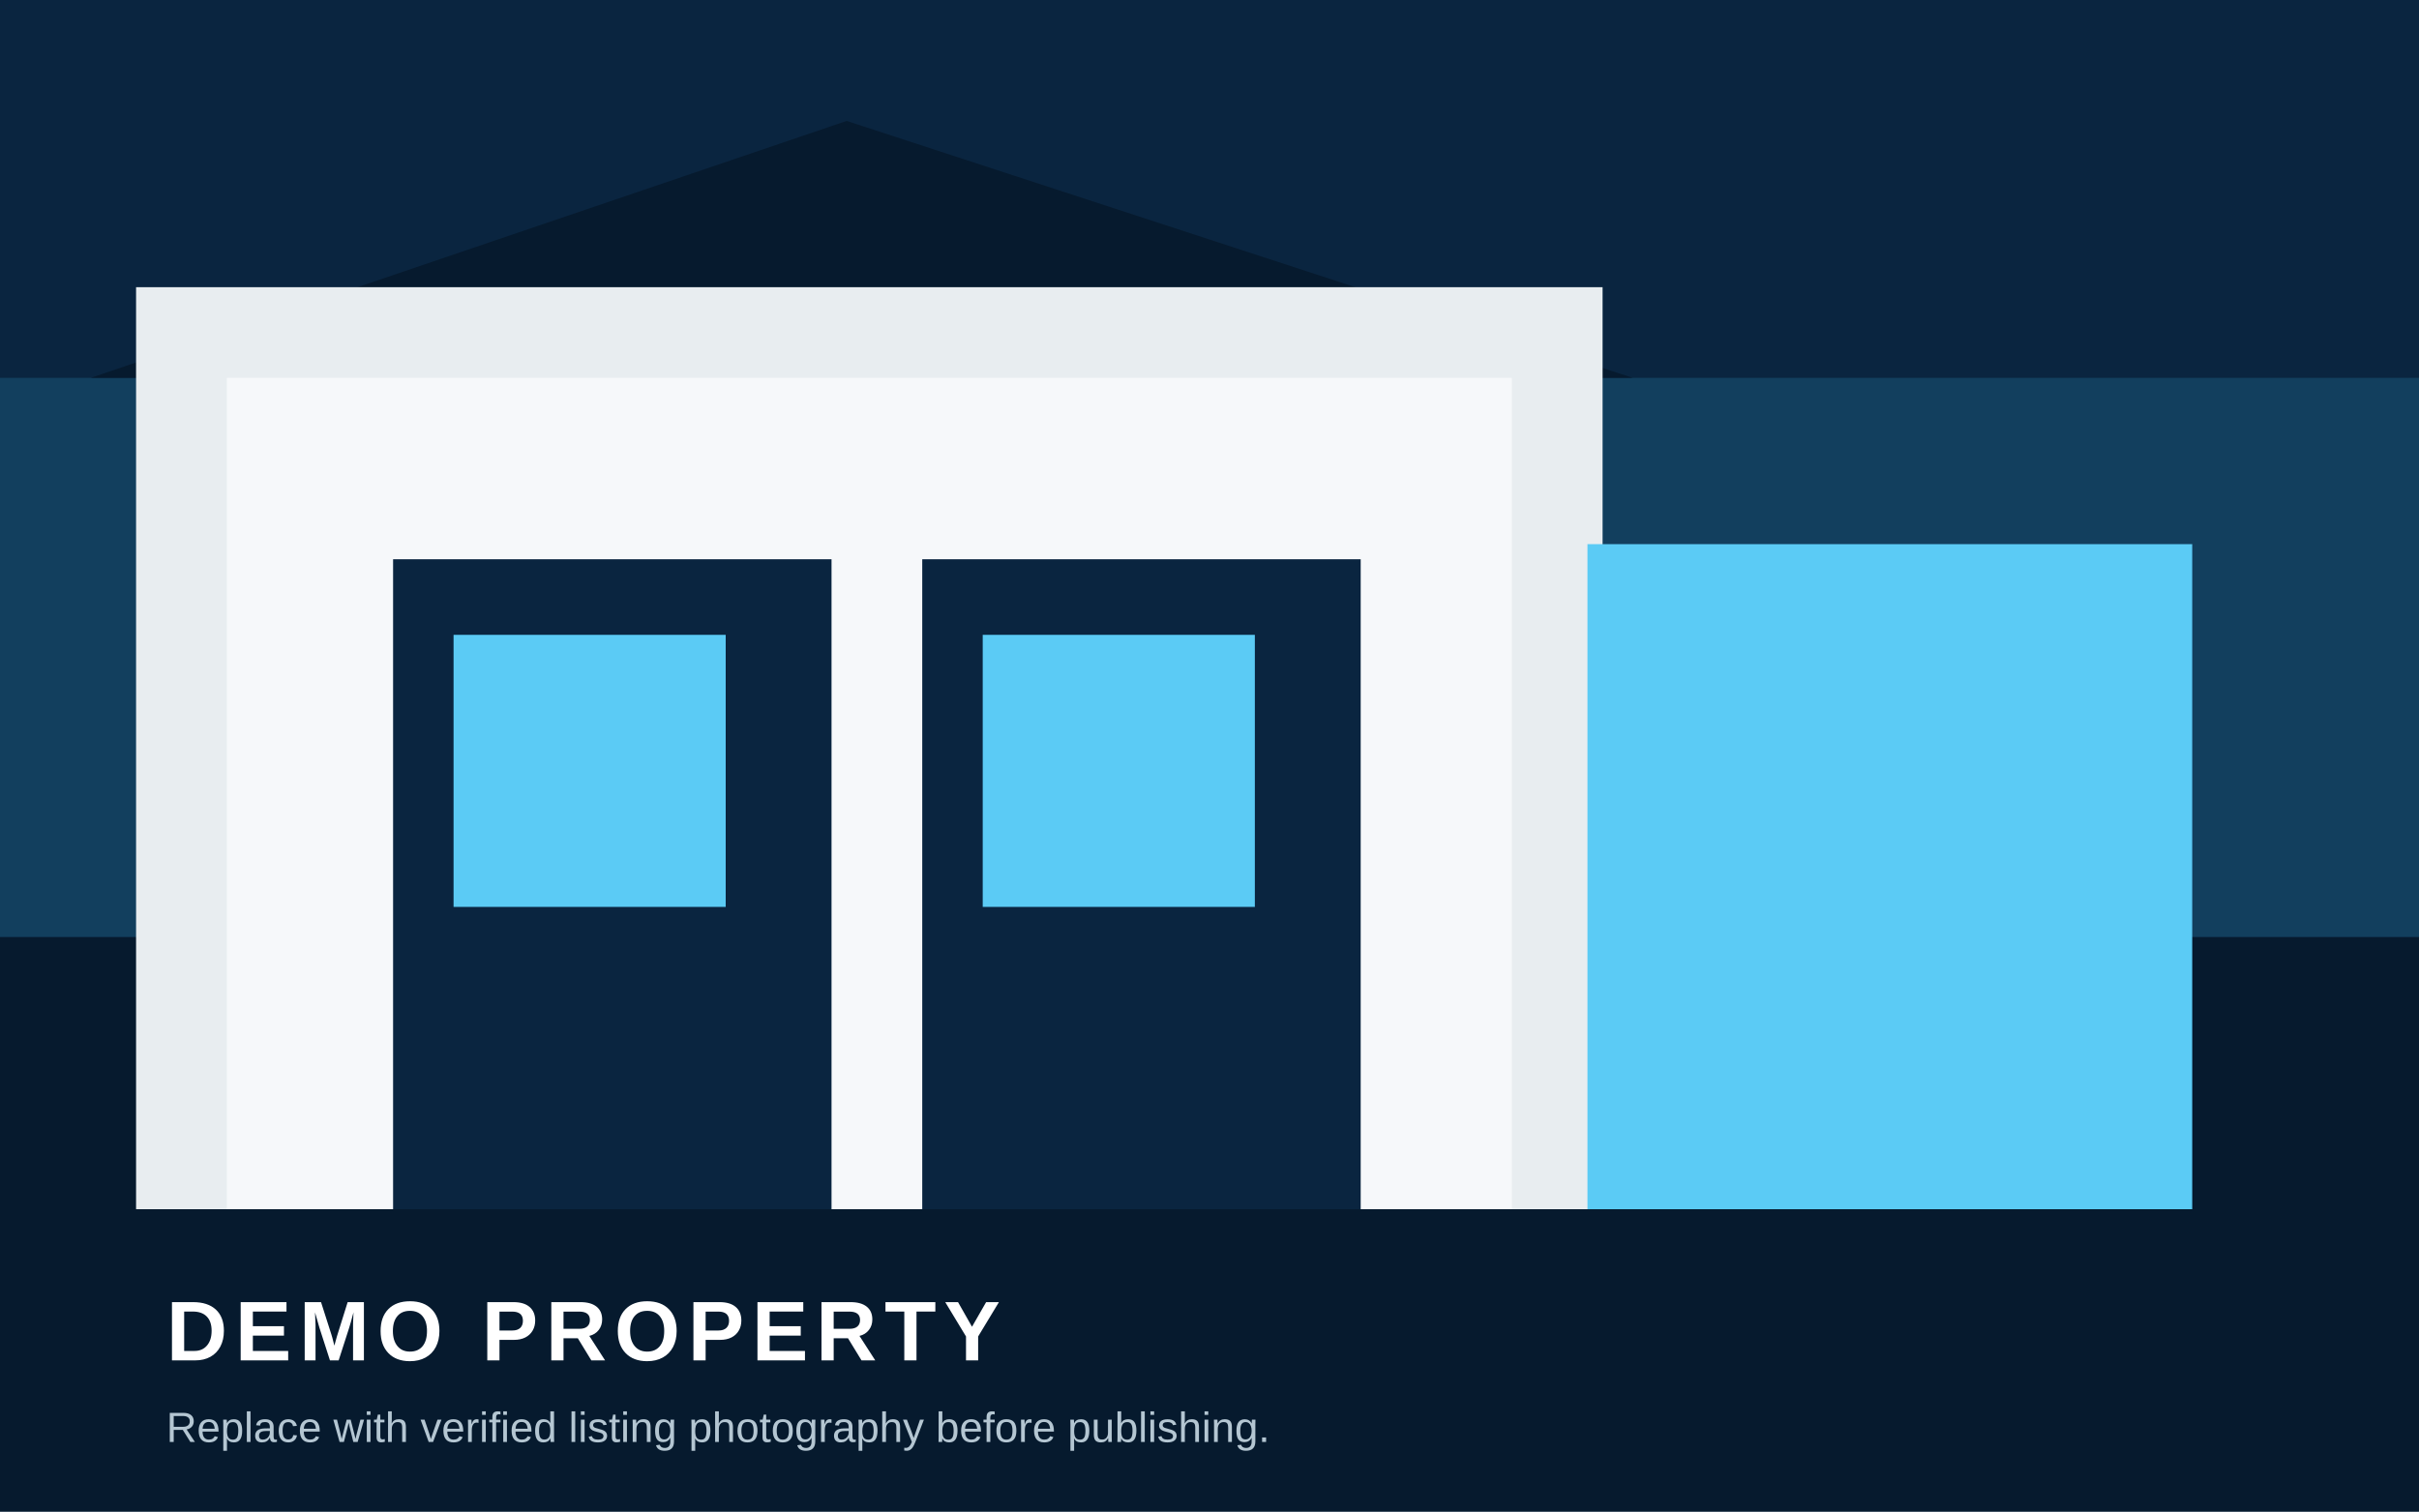
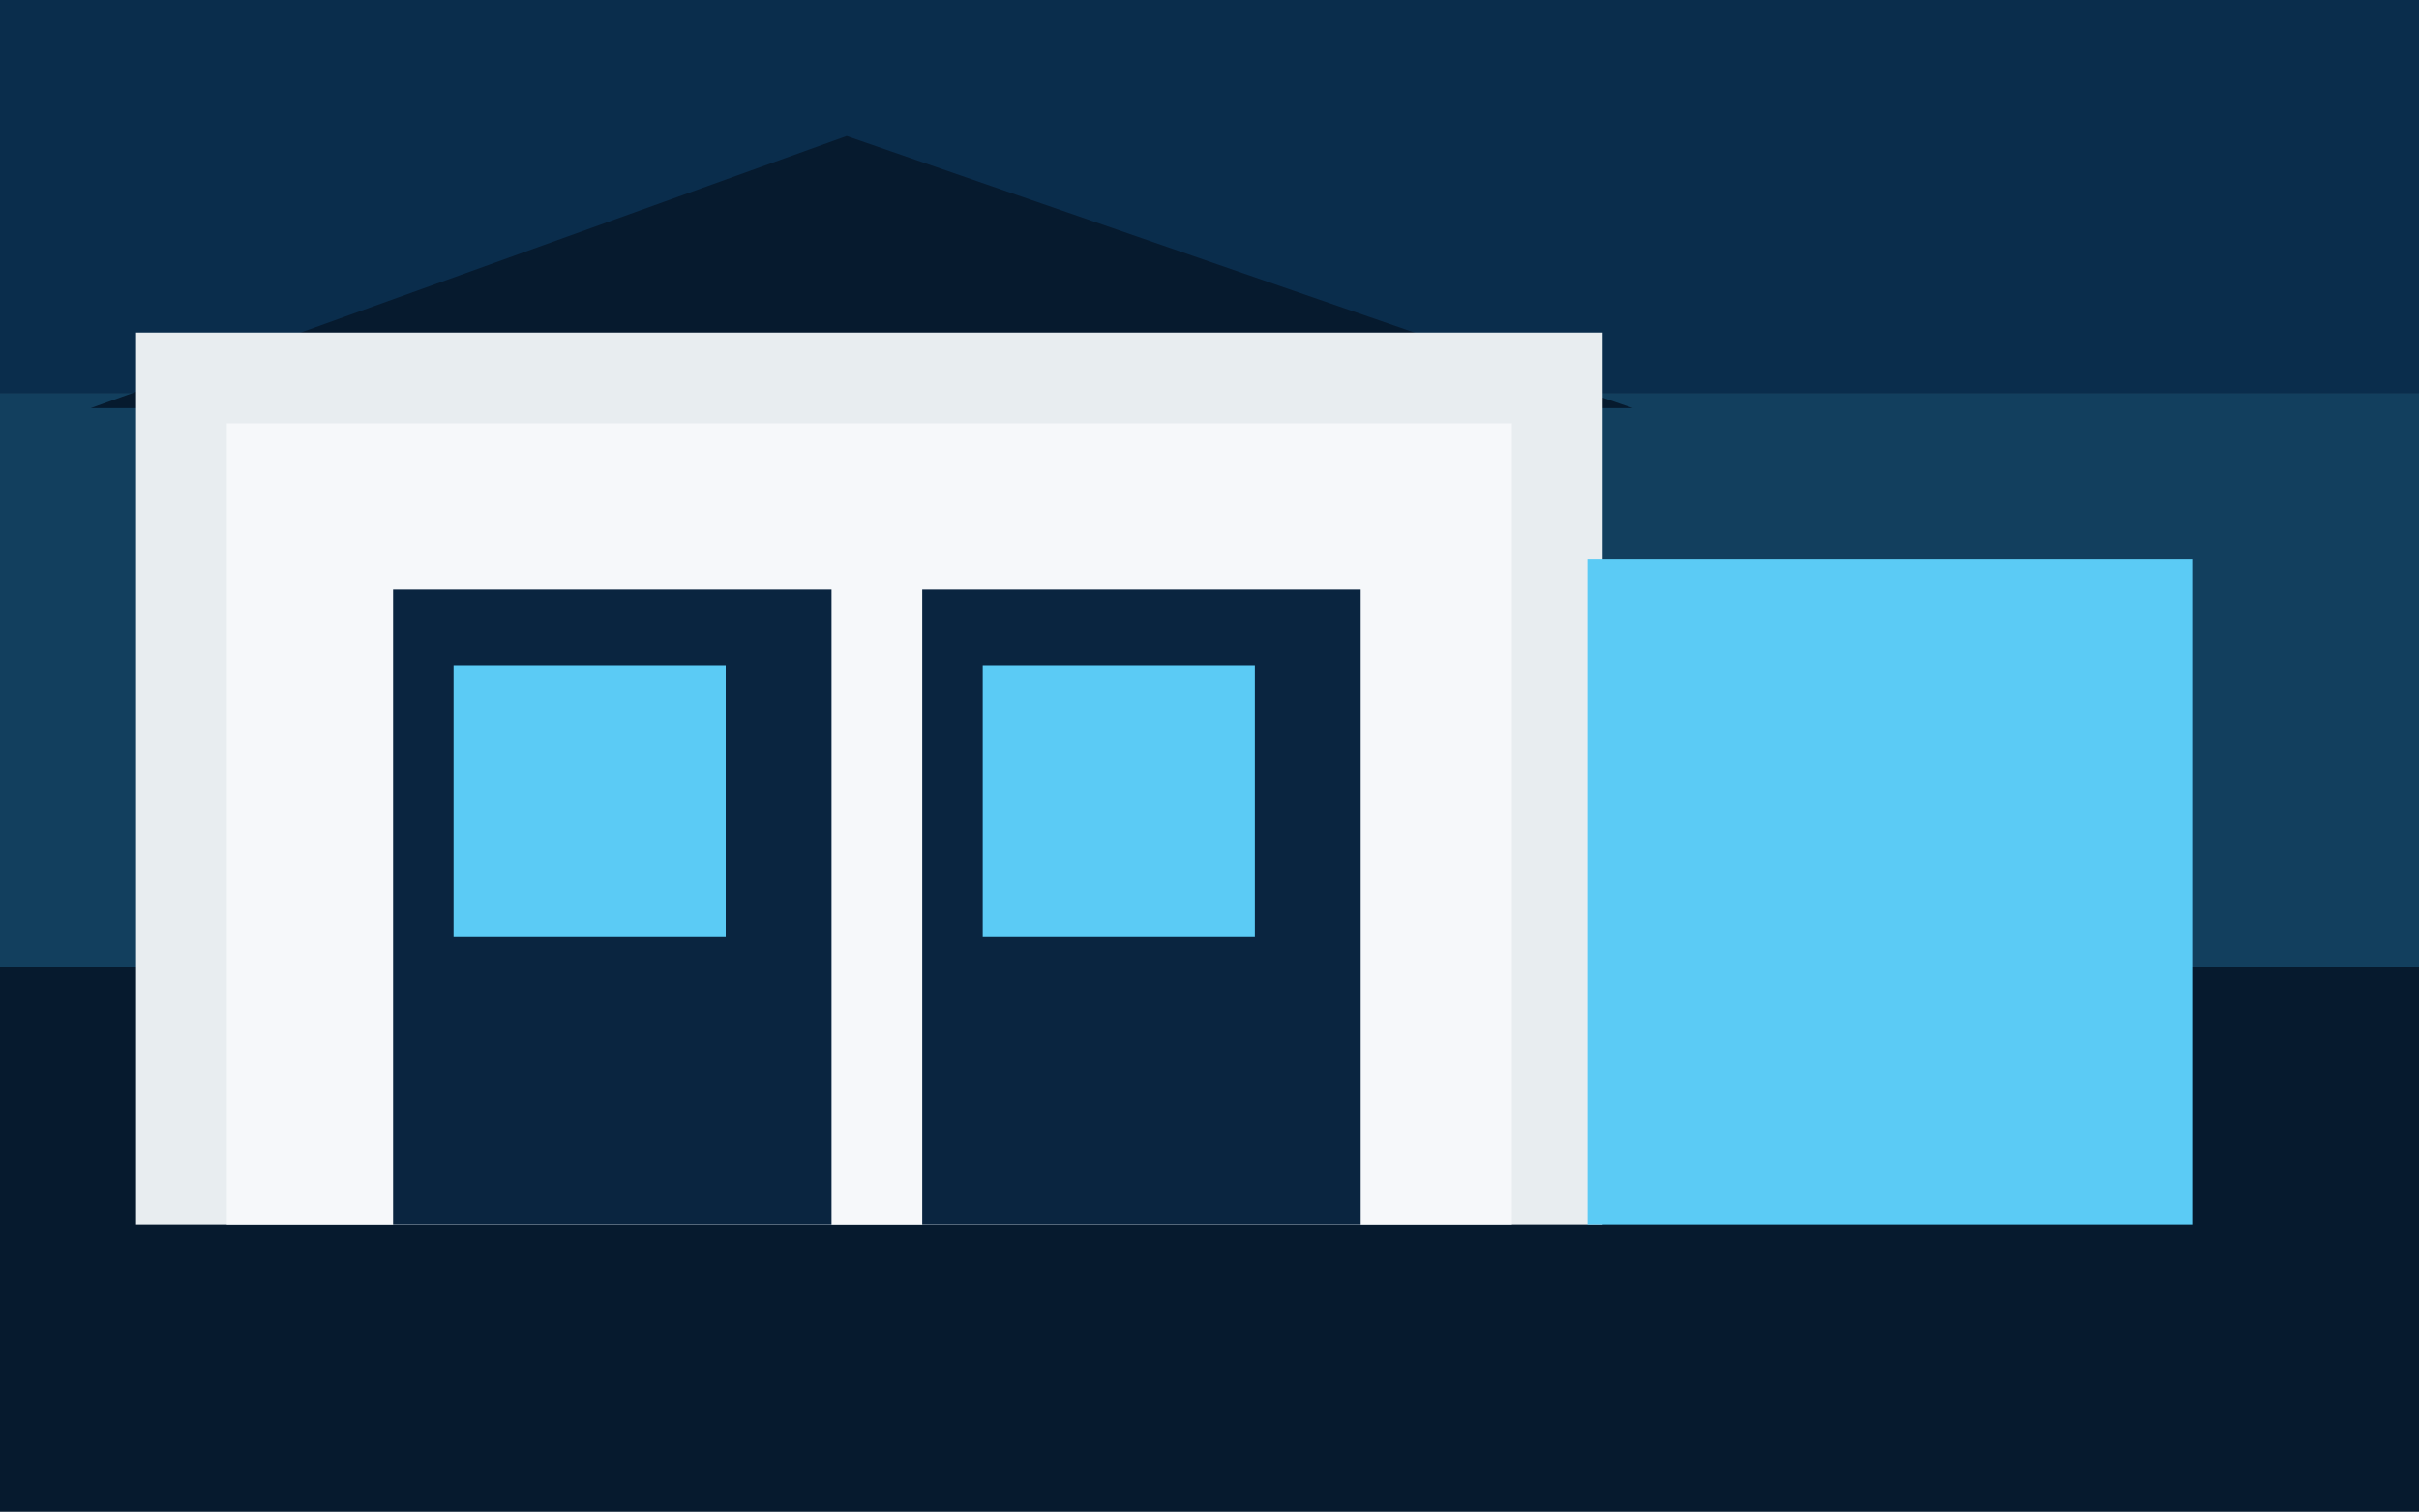
<svg xmlns="http://www.w3.org/2000/svg" viewBox="0 0 1600 1000" role="img" aria-labelledby="title desc">
-   <rect width="1600" height="1000" fill="#0a2540" />
-   <rect y="250" width="1600" height="370" fill="#123f5e" />
-   <rect y="620" width="1600" height="380" fill="#061a2e" />
-   <polygon points="60,250 560,80 1080,250" fill="#061a2e" />
-   <rect x="90" y="190" width="970" height="610" fill="#e8edf0" />
-   <rect x="150" y="250" width="850" height="550" fill="#f6f8fa" />
-   <rect x="1050" y="360" width="400" height="440" fill="#5bcbf5" />
-   <rect x="260" y="370" width="290" height="430" fill="#0a2540" />
-   <rect x="610" y="370" width="290" height="430" fill="#0a2540" />
-   <rect x="300" y="420" width="180" height="180" fill="#5bcbf5" />
-   <rect x="650" y="420" width="180" height="180" fill="#5bcbf5" />
-   <text x="110" y="900" fill="#ffffff" font-family="Montserrat,Arial,sans-serif" font-size="56" font-weight="800" letter-spacing="5">DEMO PROPERTY</text>
-   <text x="110" y="954" fill="#b4c6d2" font-family="Montserrat,Arial,sans-serif" font-size="28">Replace with verified listing photography before publishing.</text>
+   <rect width="1600" height="1000" fill="#061a2e" />
+   <rect width="1600" height="260" fill="#0a2d4c" />
+   <rect y="260" width="1600" height="380" fill="#123f5e" />
+   <rect y="640" width="1600" height="360" fill="#061a2e" />
+   <path d="M60 270 560 90l520 180Z" fill="#061a2e" />
+   <rect x="90" y="220" width="970" height="590" fill="#e8edf0" />
+   <rect x="150" y="280" width="850" height="530" fill="#f6f8fa" />
+   <rect x="1050" y="370" width="400" height="440" fill="#5bcbf5" />
+   <rect x="260" y="390" width="290" height="420" fill="#0a2540" />
+   <rect x="610" y="390" width="290" height="420" fill="#0a2540" />
+   <rect x="300" y="440" width="180" height="180" fill="#5bcbf5" />
+   <rect x="650" y="440" width="180" height="180" fill="#5bcbf5" />
</svg>
